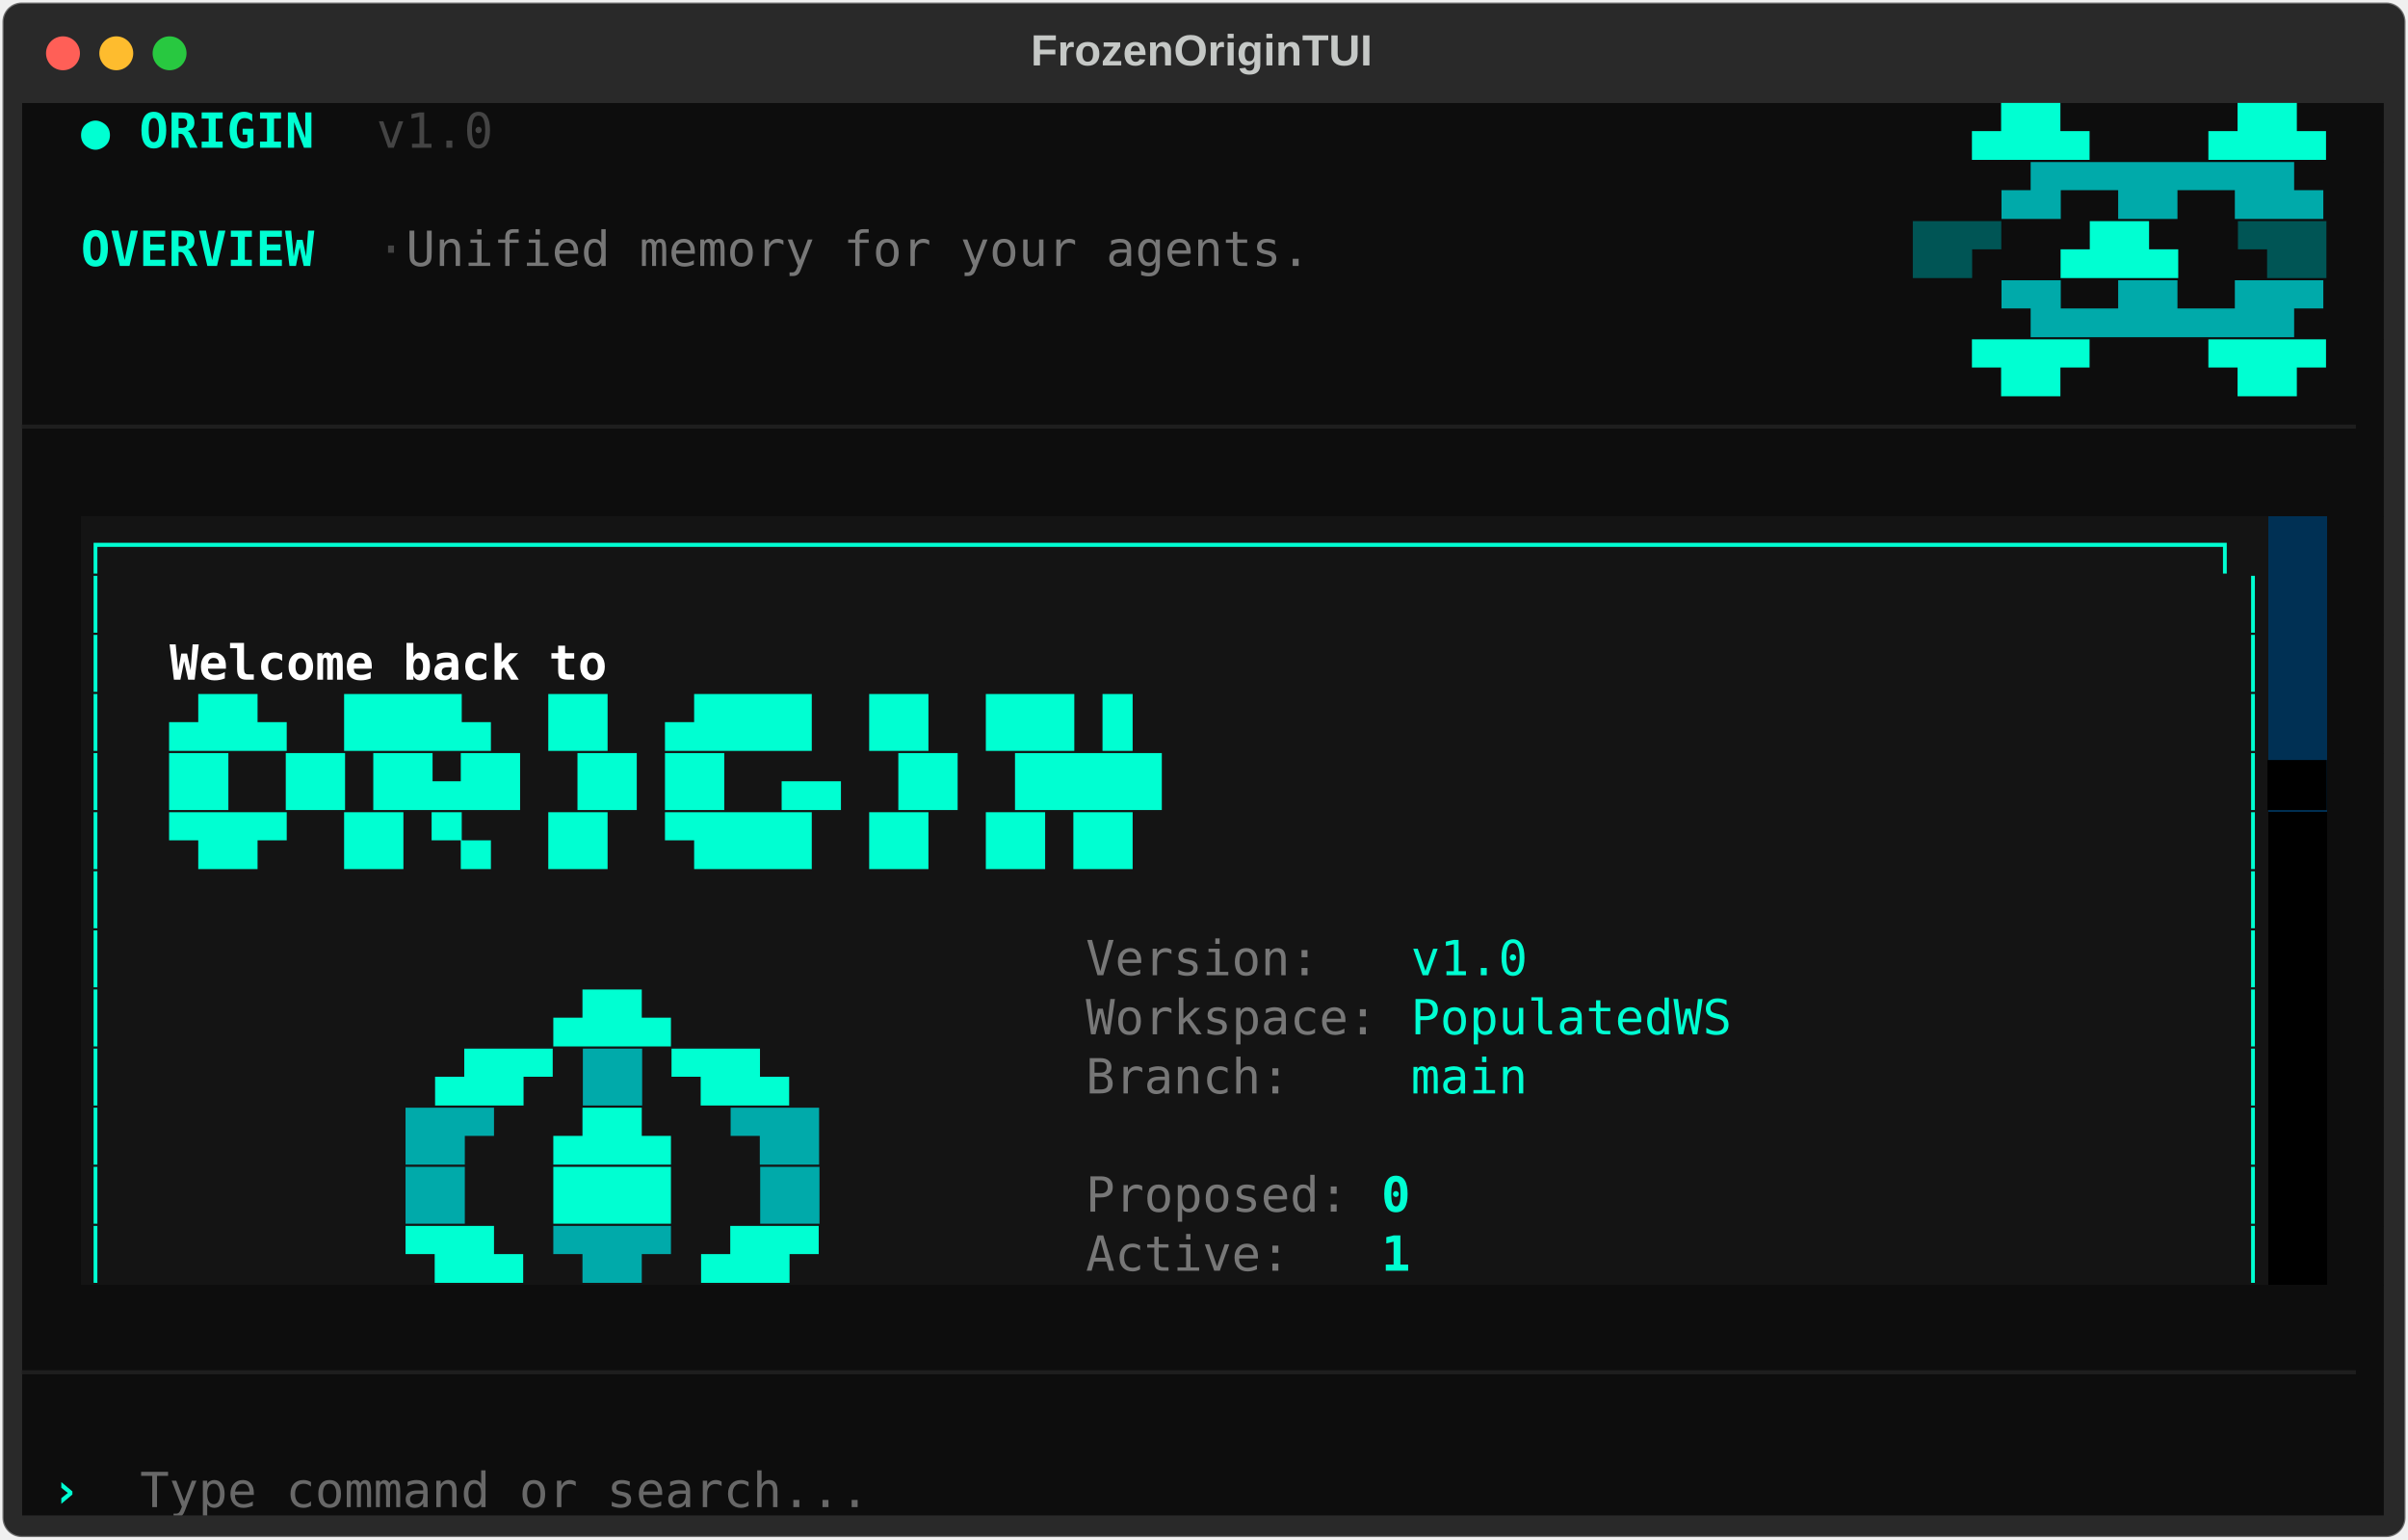
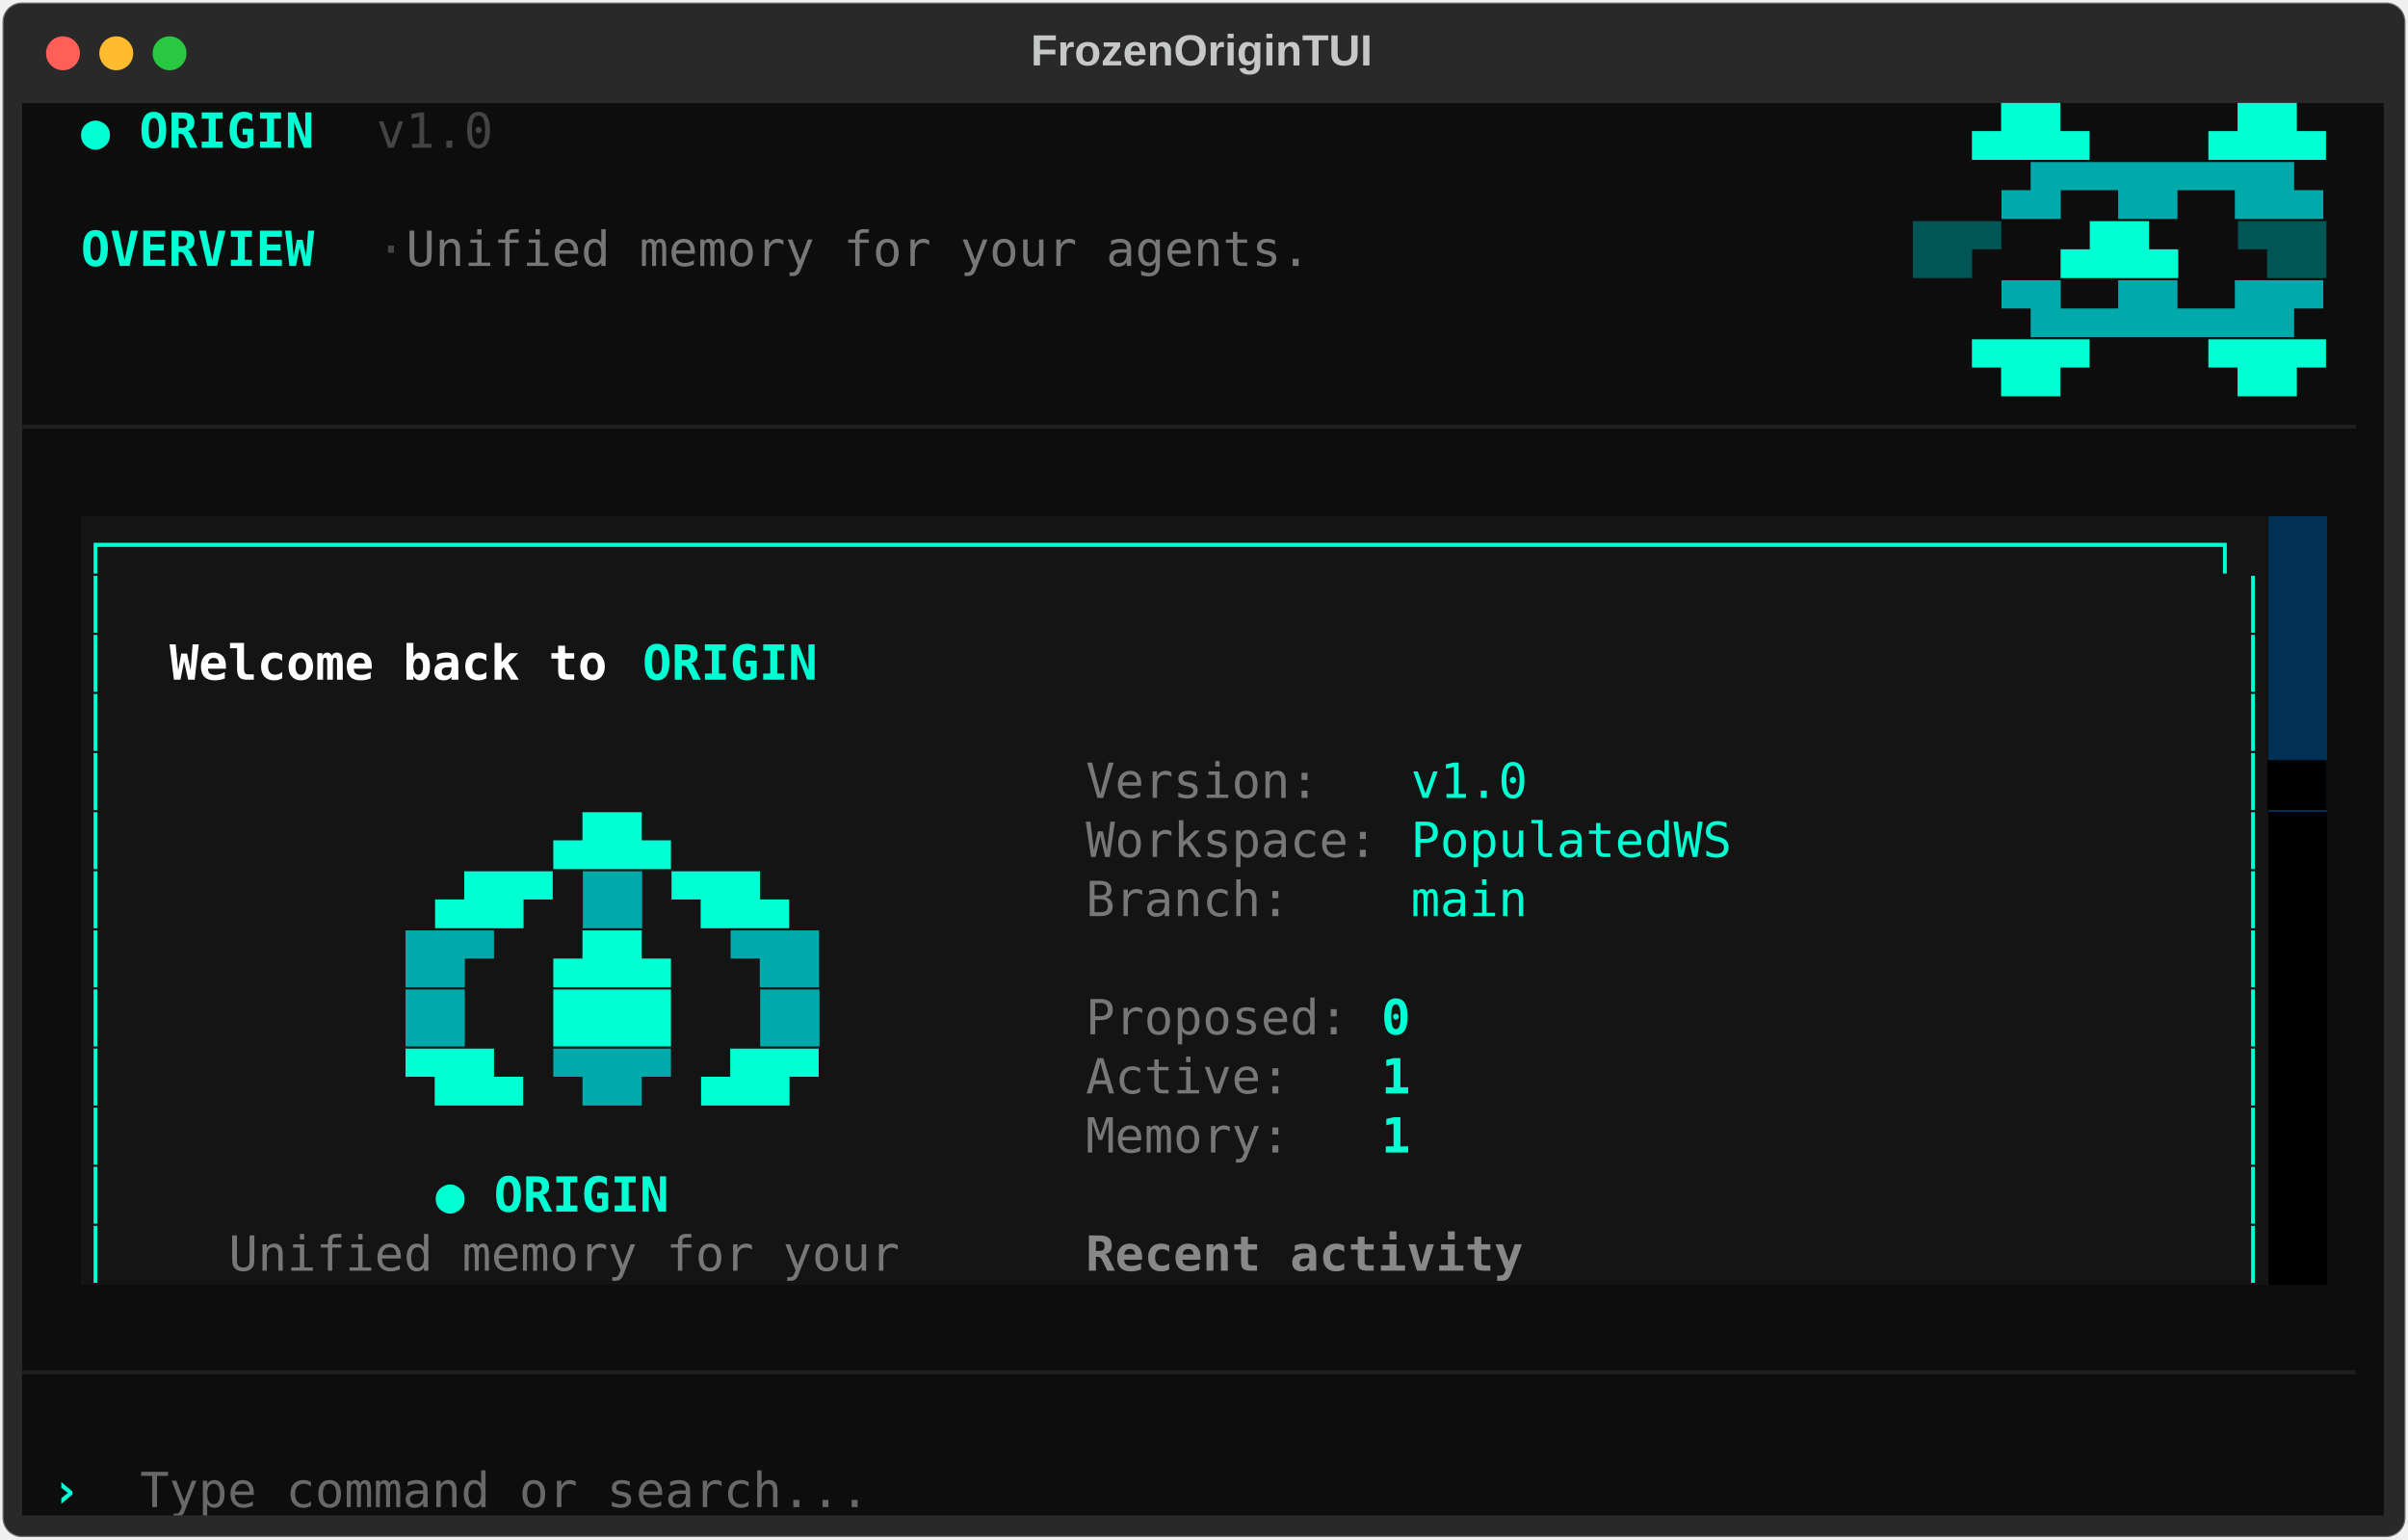
<svg xmlns="http://www.w3.org/2000/svg" class="rich-terminal" viewBox="0 0 994 635.6">
  <style>

    @font-face {
        font-family: "Fira Code";
        src: local("FiraCode-Regular"),
                url("https://cdnjs.cloudflare.com/ajax/libs/firacode/6.2.0/woff2/FiraCode-Regular.woff2") format("woff2"),
                url("https://cdnjs.cloudflare.com/ajax/libs/firacode/6.2.0/woff/FiraCode-Regular.woff") format("woff");
        font-style: normal;
        font-weight: 400;
    }
    @font-face {
        font-family: "Fira Code";
        src: local("FiraCode-Bold"),
                url("https://cdnjs.cloudflare.com/ajax/libs/firacode/6.2.0/woff2/FiraCode-Bold.woff2") format("woff2"),
                url("https://cdnjs.cloudflare.com/ajax/libs/firacode/6.2.0/woff/FiraCode-Bold.woff") format("woff");
        font-style: bold;
        font-weight: 700;
    }

    .terminal-matrix {
        font-family: Fira Code, monospace;
        font-size: 20px;
        line-height: 24.4px;
        font-variant-east-asian: full-width;
    }

    .terminal-title {
        font-size: 18px;
        font-weight: bold;
        font-family: arial;
    }

    .terminal-r1 { fill: #c5c8c6 }
.terminal-r2 { fill: #00ffd2;font-weight: bold }
.terminal-r3 { fill: #777777 }
.terminal-r4 { fill: #444444 }
.terminal-r5 { fill: #00ffd2 }
.terminal-r6 { fill: #00aaaa }
.terminal-r7 { fill: #005555 }
.terminal-r8 { fill: #1e1e1e }
.terminal-r9 { fill: #0d0d0d }
.terminal-r10 { fill: #ffffff;font-weight: bold }
- .terminal-r11 { fill: #000000 }
- .terminal-r12 { fill: #e0e0e0 }
- .terminal-r13 { fill: #686868 }
- .terminal-r14 { fill: #ffffff }
+ .terminal-r11 { fill: #e0e0e0 }
+ .terminal-r12 { fill: #000000 }
+ .terminal-r13 { fill: #888888;font-weight: bold }
+ .terminal-r14 { fill: #686868 }
+ .terminal-r15 { fill: #ffffff }
    </style>
  <defs>
    <clipPath id="terminal-clip-terminal">
      <rect x="0" y="0" width="975.0" height="584.6" />
    </clipPath>
    <clipPath id="terminal-line-0">
      <rect x="0" y="1.5" width="976" height="24.65" />
    </clipPath>
    <clipPath id="terminal-line-1">
      <rect x="0" y="25.9" width="976" height="24.65" />
    </clipPath>
    <clipPath id="terminal-line-2">
      <rect x="0" y="50.3" width="976" height="24.65" />
    </clipPath>
    <clipPath id="terminal-line-3">
      <rect x="0" y="74.7" width="976" height="24.65" />
    </clipPath>
    <clipPath id="terminal-line-4">
      <rect x="0" y="99.1" width="976" height="24.65" />
    </clipPath>
    <clipPath id="terminal-line-5">
      <rect x="0" y="123.5" width="976" height="24.65" />
    </clipPath>
    <clipPath id="terminal-line-6">
      <rect x="0" y="147.9" width="976" height="24.65" />
    </clipPath>
    <clipPath id="terminal-line-7">
      <rect x="0" y="172.3" width="976" height="24.65" />
    </clipPath>
    <clipPath id="terminal-line-8">
      <rect x="0" y="196.7" width="976" height="24.65" />
    </clipPath>
    <clipPath id="terminal-line-9">
      <rect x="0" y="221.1" width="976" height="24.65" />
    </clipPath>
    <clipPath id="terminal-line-10">
      <rect x="0" y="245.5" width="976" height="24.65" />
    </clipPath>
    <clipPath id="terminal-line-11">
      <rect x="0" y="269.9" width="976" height="24.65" />
    </clipPath>
    <clipPath id="terminal-line-12">
      <rect x="0" y="294.3" width="976" height="24.65" />
    </clipPath>
    <clipPath id="terminal-line-13">
      <rect x="0" y="318.7" width="976" height="24.65" />
    </clipPath>
    <clipPath id="terminal-line-14">
      <rect x="0" y="343.1" width="976" height="24.65" />
    </clipPath>
    <clipPath id="terminal-line-15">
      <rect x="0" y="367.5" width="976" height="24.65" />
    </clipPath>
    <clipPath id="terminal-line-16">
      <rect x="0" y="391.9" width="976" height="24.65" />
    </clipPath>
    <clipPath id="terminal-line-17">
      <rect x="0" y="416.3" width="976" height="24.65" />
    </clipPath>
    <clipPath id="terminal-line-18">
      <rect x="0" y="440.7" width="976" height="24.65" />
    </clipPath>
    <clipPath id="terminal-line-19">
      <rect x="0" y="465.1" width="976" height="24.65" />
    </clipPath>
    <clipPath id="terminal-line-20">
      <rect x="0" y="489.5" width="976" height="24.65" />
    </clipPath>
    <clipPath id="terminal-line-21">
      <rect x="0" y="513.9" width="976" height="24.65" />
    </clipPath>
    <clipPath id="terminal-line-22">
      <rect x="0" y="538.3" width="976" height="24.65" />
    </clipPath>
  </defs>
  <rect fill="#292929" stroke="rgba(255,255,255,0.35)" stroke-width="1" x="1" y="1" width="992" height="633.6" rx="8" />
  <text class="terminal-title" fill="#c5c8c6" text-anchor="middle" x="496" y="27">FrozenOriginTUI</text>
  <g transform="translate(26,22)">
    <circle cx="0" cy="0" r="7" fill="#ff5f57" />
    <circle cx="22" cy="0" r="7" fill="#febc2e" />
    <circle cx="44" cy="0" r="7" fill="#28c840" />
  </g>
  <g transform="translate(9, 41)" clip-path="url(#terminal-clip-terminal)">
    <rect fill="#0d0d0d" x="0" y="1.5" width="24.4" height="24.65" shape-rendering="crispEdges" />
    <rect fill="#0d0d0d" x="24.4" y="1.5" width="97.6" height="24.65" shape-rendering="crispEdges" />
    <rect fill="#0d0d0d" x="122" y="1.5" width="24.4" height="24.65" shape-rendering="crispEdges" />
    <rect fill="#0d0d0d" x="146.4" y="1.5" width="48.8" height="24.65" shape-rendering="crispEdges" />
    <rect fill="#0d0d0d" x="195.2" y="1.5" width="610" height="24.65" shape-rendering="crispEdges" />
    <rect fill="#0d0d0d" x="805.2" y="1.5" width="48.8" height="24.65" shape-rendering="crispEdges" />
    <rect fill="#0d0d0d" x="854" y="1.5" width="48.8" height="24.65" shape-rendering="crispEdges" />
    <rect fill="#0d0d0d" x="902.8" y="1.5" width="48.8" height="24.65" shape-rendering="crispEdges" />
    <rect fill="#0d0d0d" x="951.6" y="1.5" width="24.4" height="24.65" shape-rendering="crispEdges" />
    <rect fill="#0d0d0d" x="0" y="25.9" width="24.4" height="24.65" shape-rendering="crispEdges" />
    <rect fill="#0d0d0d" x="24.4" y="25.9" width="793" height="24.65" shape-rendering="crispEdges" />
    <rect fill="#0d0d0d" x="817.4" y="25.9" width="134.2" height="24.65" shape-rendering="crispEdges" />
    <rect fill="#0d0d0d" x="951.6" y="25.9" width="24.4" height="24.65" shape-rendering="crispEdges" />
    <rect fill="#0d0d0d" x="0" y="50.3" width="24.4" height="24.65" shape-rendering="crispEdges" />
    <rect fill="#0d0d0d" x="24.4" y="50.3" width="97.6" height="24.65" shape-rendering="crispEdges" />
    <rect fill="#0d0d0d" x="122" y="50.3" width="24.4" height="24.65" shape-rendering="crispEdges" />
    <rect fill="#0d0d0d" x="146.4" y="50.3" width="12.2" height="24.65" shape-rendering="crispEdges" />
    <rect fill="#0d0d0d" x="158.6" y="50.3" width="622.2" height="24.65" shape-rendering="crispEdges" />
    <rect fill="#0d0d0d" x="780.8" y="50.3" width="36.6" height="24.65" shape-rendering="crispEdges" />
    <rect fill="#0d0d0d" x="817.4" y="50.3" width="24.4" height="24.65" shape-rendering="crispEdges" />
    <rect fill="#0d0d0d" x="841.8" y="50.3" width="48.8" height="24.65" shape-rendering="crispEdges" />
    <rect fill="#0d0d0d" x="890.6" y="50.3" width="24.4" height="24.65" shape-rendering="crispEdges" />
    <rect fill="#0d0d0d" x="915" y="50.3" width="36.6" height="24.65" shape-rendering="crispEdges" />
    <rect fill="#0d0d0d" x="951.6" y="50.3" width="24.4" height="24.65" shape-rendering="crispEdges" />
    <rect fill="#0d0d0d" x="0" y="74.7" width="24.4" height="24.65" shape-rendering="crispEdges" />
    <rect fill="#0d0d0d" x="24.4" y="74.7" width="793" height="24.65" shape-rendering="crispEdges" />
    <rect fill="#0d0d0d" x="817.4" y="74.7" width="134.2" height="24.65" shape-rendering="crispEdges" />
    <rect fill="#0d0d0d" x="951.6" y="74.7" width="24.4" height="24.65" shape-rendering="crispEdges" />
    <rect fill="#0d0d0d" x="0" y="99.1" width="24.4" height="24.65" shape-rendering="crispEdges" />
    <rect fill="#0d0d0d" x="24.4" y="99.1" width="780.8" height="24.65" shape-rendering="crispEdges" />
    <rect fill="#0d0d0d" x="805.2" y="99.1" width="48.8" height="24.65" shape-rendering="crispEdges" />
    <rect fill="#0d0d0d" x="854" y="99.1" width="48.8" height="24.65" shape-rendering="crispEdges" />
    <rect fill="#0d0d0d" x="902.8" y="99.1" width="48.8" height="24.65" shape-rendering="crispEdges" />
    <rect fill="#0d0d0d" x="951.6" y="99.1" width="24.4" height="24.65" shape-rendering="crispEdges" />
    <rect fill="#0d0d0d" x="0" y="123.5" width="976" height="24.65" shape-rendering="crispEdges" />
    <rect fill="#0d0d0d" x="0" y="147.9" width="976" height="24.65" shape-rendering="crispEdges" />
    <rect fill="#0d0d0d" x="0" y="172.3" width="24.4" height="24.65" shape-rendering="crispEdges" />
    <rect fill="#141414" x="24.4" y="172.3" width="902.8" height="24.65" shape-rendering="crispEdges" />
    <rect fill="#003054" x="927.2" y="172.3" width="24.4" height="24.65" shape-rendering="crispEdges" />
    <rect fill="#0d0d0d" x="951.6" y="172.3" width="24.4" height="24.65" shape-rendering="crispEdges" />
    <rect fill="#0d0d0d" x="0" y="196.7" width="24.4" height="24.65" shape-rendering="crispEdges" />
    <rect fill="#141414" x="24.4" y="196.7" width="12.2" height="24.65" shape-rendering="crispEdges" />
    <rect fill="#141414" x="36.6" y="196.7" width="878.4" height="24.65" shape-rendering="crispEdges" />
    <rect fill="#141414" x="915" y="196.7" width="12.2" height="24.65" shape-rendering="crispEdges" />
    <rect fill="#003054" x="927.2" y="196.7" width="24.4" height="24.65" shape-rendering="crispEdges" />
    <rect fill="#0d0d0d" x="951.6" y="196.7" width="24.4" height="24.65" shape-rendering="crispEdges" />
    <rect fill="#0d0d0d" x="0" y="221.1" width="24.4" height="24.65" shape-rendering="crispEdges" />
    <rect fill="#141414" x="24.4" y="221.1" width="12.2" height="24.65" shape-rendering="crispEdges" />
    <rect fill="#141414" x="36.6" y="221.1" width="24.4" height="24.65" shape-rendering="crispEdges" />
    <rect fill="#141414" x="61" y="221.1" width="183" height="24.65" shape-rendering="crispEdges" />
-     <rect fill="#141414" x="244" y="221.1" width="671" height="24.65" shape-rendering="crispEdges" />
+     <rect fill="#141414" x="244" y="221.1" width="12.2" height="24.65" shape-rendering="crispEdges" />
+     <rect fill="#141414" x="256.2" y="221.1" width="73.2" height="24.65" shape-rendering="crispEdges" />
+     <rect fill="#141414" x="329.4" y="221.1" width="585.6" height="24.65" shape-rendering="crispEdges" />
    <rect fill="#141414" x="915" y="221.1" width="12.2" height="24.65" shape-rendering="crispEdges" />
    <rect fill="#003054" x="927.2" y="221.1" width="24.4" height="24.65" shape-rendering="crispEdges" />
    <rect fill="#0d0d0d" x="951.6" y="221.1" width="24.4" height="24.65" shape-rendering="crispEdges" />
    <rect fill="#0d0d0d" x="0" y="245.5" width="24.4" height="24.65" shape-rendering="crispEdges" />
    <rect fill="#141414" x="24.4" y="245.5" width="12.2" height="24.65" shape-rendering="crispEdges" />
-     <rect fill="#141414" x="36.6" y="245.5" width="24.4" height="24.65" shape-rendering="crispEdges" />
-     <rect fill="#141414" x="61" y="245.5" width="414.8" height="24.65" shape-rendering="crispEdges" />
-     <rect fill="#141414" x="475.8" y="245.5" width="439.2" height="24.65" shape-rendering="crispEdges" />
+     <rect fill="#141414" x="36.6" y="245.5" width="878.4" height="24.65" shape-rendering="crispEdges" />
    <rect fill="#141414" x="915" y="245.5" width="12.2" height="24.65" shape-rendering="crispEdges" />
    <rect fill="#003054" x="927.2" y="245.5" width="24.4" height="24.65" shape-rendering="crispEdges" />
    <rect fill="#0d0d0d" x="951.6" y="245.5" width="24.4" height="24.65" shape-rendering="crispEdges" />
    <rect fill="#0d0d0d" x="0" y="269.9" width="24.4" height="24.65" shape-rendering="crispEdges" />
    <rect fill="#141414" x="24.4" y="269.9" width="12.2" height="24.65" shape-rendering="crispEdges" />
    <rect fill="#141414" x="36.6" y="269.9" width="24.4" height="24.65" shape-rendering="crispEdges" />
-     <rect fill="#141414" x="61" y="269.9" width="414.8" height="24.65" shape-rendering="crispEdges" />
-     <rect fill="#141414" x="475.8" y="269.9" width="439.2" height="24.65" shape-rendering="crispEdges" />
+     <rect fill="#141414" x="61" y="269.9" width="48.8" height="24.65" shape-rendering="crispEdges" />
+     <rect fill="#141414" x="109.8" y="269.9" width="0" height="24.65" shape-rendering="crispEdges" />
+     <rect fill="#141414" x="109.8" y="269.9" width="280.6" height="24.65" shape-rendering="crispEdges" />
+     <rect fill="#141414" x="390.4" y="269.9" width="48.8" height="24.65" shape-rendering="crispEdges" />
+     <rect fill="#141414" x="439.2" y="269.9" width="97.6" height="24.65" shape-rendering="crispEdges" />
+     <rect fill="#141414" x="536.8" y="269.9" width="36.6" height="24.65" shape-rendering="crispEdges" />
+     <rect fill="#141414" x="573.4" y="269.9" width="48.8" height="24.65" shape-rendering="crispEdges" />
+     <rect fill="#141414" x="622.2" y="269.9" width="292.8" height="24.65" shape-rendering="crispEdges" />
    <rect fill="#141414" x="915" y="269.9" width="12.2" height="24.65" shape-rendering="crispEdges" />
    <rect fill="#003054" x="927.2" y="269.9" width="24.4" height="24.65" shape-rendering="crispEdges" />
    <rect fill="#0d0d0d" x="951.6" y="269.9" width="24.4" height="24.65" shape-rendering="crispEdges" />
    <rect fill="#0d0d0d" x="0" y="294.3" width="24.4" height="24.65" shape-rendering="crispEdges" />
    <rect fill="#141414" x="24.4" y="294.3" width="12.2" height="24.65" shape-rendering="crispEdges" />
    <rect fill="#141414" x="36.6" y="294.3" width="24.4" height="24.65" shape-rendering="crispEdges" />
-     <rect fill="#141414" x="61" y="294.3" width="414.8" height="24.65" shape-rendering="crispEdges" />
-     <rect fill="#141414" x="475.8" y="294.3" width="439.2" height="24.65" shape-rendering="crispEdges" />
+     <rect fill="#141414" x="61" y="294.3" width="48.8" height="24.65" shape-rendering="crispEdges" />
+     <rect fill="#141414" x="109.8" y="294.3" width="109.8" height="24.65" shape-rendering="crispEdges" />
+     <rect fill="#141414" x="219.6" y="294.3" width="48.8" height="24.65" shape-rendering="crispEdges" />
+     <rect fill="#141414" x="268.4" y="294.3" width="122" height="24.65" shape-rendering="crispEdges" />
+     <rect fill="#141414" x="390.4" y="294.3" width="48.8" height="24.65" shape-rendering="crispEdges" />
+     <rect fill="#141414" x="439.2" y="294.3" width="122" height="24.65" shape-rendering="crispEdges" />
+     <rect fill="#141414" x="561.2" y="294.3" width="12.2" height="24.65" shape-rendering="crispEdges" />
+     <rect fill="#141414" x="573.4" y="294.3" width="134.2" height="24.65" shape-rendering="crispEdges" />
+     <rect fill="#141414" x="707.6" y="294.3" width="207.4" height="24.65" shape-rendering="crispEdges" />
    <rect fill="#141414" x="915" y="294.3" width="12.2" height="24.65" shape-rendering="crispEdges" />
    <rect fill="#000000" x="927.2" y="294.3" width="24.4" height="24.65" shape-rendering="crispEdges" />
    <rect fill="#0d0d0d" x="951.6" y="294.3" width="24.4" height="24.65" shape-rendering="crispEdges" />
    <rect fill="#0d0d0d" x="0" y="318.7" width="24.4" height="24.65" shape-rendering="crispEdges" />
    <rect fill="#141414" x="24.4" y="318.7" width="12.2" height="24.65" shape-rendering="crispEdges" />
-     <rect fill="#141414" x="36.6" y="318.7" width="878.4" height="24.65" shape-rendering="crispEdges" />
+     <rect fill="#141414" x="36.6" y="318.7" width="24.4" height="24.65" shape-rendering="crispEdges" />
+     <rect fill="#141414" x="61" y="318.7" width="48.8" height="24.65" shape-rendering="crispEdges" />
+     <rect fill="#141414" x="109.8" y="318.7" width="61" height="24.65" shape-rendering="crispEdges" />
+     <rect fill="#141414" x="170.8" y="318.7" width="48.8" height="24.65" shape-rendering="crispEdges" />
+     <rect fill="#141414" x="219.6" y="318.7" width="12.2" height="24.65" shape-rendering="crispEdges" />
+     <rect fill="#141414" x="231.8" y="318.7" width="24.4" height="24.65" shape-rendering="crispEdges" />
+     <rect fill="#141414" x="256.2" y="318.7" width="12.2" height="24.65" shape-rendering="crispEdges" />
+     <rect fill="#141414" x="268.4" y="318.7" width="48.8" height="24.65" shape-rendering="crispEdges" />
+     <rect fill="#141414" x="317.2" y="318.7" width="73.2" height="24.65" shape-rendering="crispEdges" />
+     <rect fill="#141414" x="390.4" y="318.7" width="48.8" height="24.65" shape-rendering="crispEdges" />
+     <rect fill="#141414" x="439.2" y="318.7" width="85.4" height="24.65" shape-rendering="crispEdges" />
+     <rect fill="#141414" x="524.6" y="318.7" width="48.8" height="24.65" shape-rendering="crispEdges" />
+     <rect fill="#141414" x="573.4" y="318.7" width="48.8" height="24.65" shape-rendering="crispEdges" />
+     <rect fill="#141414" x="622.2" y="318.7" width="292.8" height="24.65" shape-rendering="crispEdges" />
    <rect fill="#141414" x="915" y="318.7" width="12.2" height="24.65" shape-rendering="crispEdges" />
    <rect fill="#000000" x="927.2" y="318.7" width="24.4" height="24.65" shape-rendering="crispEdges" />
    <rect fill="#0d0d0d" x="951.6" y="318.7" width="24.4" height="24.65" shape-rendering="crispEdges" />
    <rect fill="#0d0d0d" x="0" y="343.1" width="24.4" height="24.65" shape-rendering="crispEdges" />
    <rect fill="#141414" x="24.4" y="343.1" width="12.2" height="24.65" shape-rendering="crispEdges" />
    <rect fill="#141414" x="36.6" y="343.1" width="24.4" height="24.65" shape-rendering="crispEdges" />
    <rect fill="#141414" x="61" y="343.1" width="48.8" height="24.65" shape-rendering="crispEdges" />
-     <rect fill="#141414" x="109.8" y="343.1" width="0" height="24.65" shape-rendering="crispEdges" />
-     <rect fill="#141414" x="109.8" y="343.1" width="280.6" height="24.65" shape-rendering="crispEdges" />
-     <rect fill="#141414" x="390.4" y="343.1" width="48.8" height="24.65" shape-rendering="crispEdges" />
-     <rect fill="#141414" x="439.2" y="343.1" width="97.6" height="24.65" shape-rendering="crispEdges" />
-     <rect fill="#141414" x="536.8" y="343.1" width="36.6" height="24.65" shape-rendering="crispEdges" />
-     <rect fill="#141414" x="573.4" y="343.1" width="48.8" height="24.65" shape-rendering="crispEdges" />
-     <rect fill="#141414" x="622.2" y="343.1" width="292.8" height="24.65" shape-rendering="crispEdges" />
+     <rect fill="#141414" x="109.8" y="343.1" width="48.8" height="24.65" shape-rendering="crispEdges" />
+     <rect fill="#141414" x="158.6" y="343.1" width="36.6" height="24.65" shape-rendering="crispEdges" />
+     <rect fill="#141414" x="195.2" y="343.1" width="24.4" height="24.65" shape-rendering="crispEdges" />
+     <rect fill="#141414" x="219.6" y="343.1" width="48.8" height="24.65" shape-rendering="crispEdges" />
+     <rect fill="#141414" x="268.4" y="343.1" width="24.4" height="24.65" shape-rendering="crispEdges" />
+     <rect fill="#141414" x="292.8" y="343.1" width="36.6" height="24.65" shape-rendering="crispEdges" />
+     <rect fill="#141414" x="329.4" y="343.1" width="61" height="24.65" shape-rendering="crispEdges" />
+     <rect fill="#141414" x="390.4" y="343.1" width="524.6" height="24.65" shape-rendering="crispEdges" />
    <rect fill="#141414" x="915" y="343.1" width="12.2" height="24.65" shape-rendering="crispEdges" />
    <rect fill="#000000" x="927.2" y="343.1" width="24.4" height="24.65" shape-rendering="crispEdges" />
    <rect fill="#0d0d0d" x="951.6" y="343.1" width="24.4" height="24.65" shape-rendering="crispEdges" />
    <rect fill="#0d0d0d" x="0" y="367.5" width="24.4" height="24.65" shape-rendering="crispEdges" />
    <rect fill="#141414" x="24.4" y="367.5" width="12.2" height="24.65" shape-rendering="crispEdges" />
    <rect fill="#141414" x="36.6" y="367.5" width="24.4" height="24.65" shape-rendering="crispEdges" />
    <rect fill="#141414" x="61" y="367.5" width="48.8" height="24.65" shape-rendering="crispEdges" />
-     <rect fill="#141414" x="109.8" y="367.5" width="109.8" height="24.65" shape-rendering="crispEdges" />
+     <rect fill="#141414" x="109.8" y="367.5" width="48.8" height="24.65" shape-rendering="crispEdges" />
+     <rect fill="#141414" x="158.6" y="367.5" width="24.4" height="24.65" shape-rendering="crispEdges" />
+     <rect fill="#141414" x="183" y="367.5" width="36.6" height="24.65" shape-rendering="crispEdges" />
    <rect fill="#141414" x="219.6" y="367.5" width="48.8" height="24.65" shape-rendering="crispEdges" />
-     <rect fill="#141414" x="268.4" y="367.5" width="122" height="24.65" shape-rendering="crispEdges" />
+     <rect fill="#141414" x="268.4" y="367.5" width="36.6" height="24.65" shape-rendering="crispEdges" />
+     <rect fill="#141414" x="305" y="367.5" width="24.4" height="24.65" shape-rendering="crispEdges" />
+     <rect fill="#141414" x="329.4" y="367.5" width="61" height="24.65" shape-rendering="crispEdges" />
    <rect fill="#141414" x="390.4" y="367.5" width="48.8" height="24.65" shape-rendering="crispEdges" />
-     <rect fill="#141414" x="439.2" y="367.5" width="122" height="24.65" shape-rendering="crispEdges" />
+     <rect fill="#141414" x="439.2" y="367.5" width="109.8" height="24.65" shape-rendering="crispEdges" />
+     <rect fill="#141414" x="549" y="367.5" width="12.2" height="24.65" shape-rendering="crispEdges" />
    <rect fill="#141414" x="561.2" y="367.5" width="12.2" height="24.65" shape-rendering="crispEdges" />
-     <rect fill="#141414" x="573.4" y="367.5" width="134.2" height="24.65" shape-rendering="crispEdges" />
-     <rect fill="#141414" x="707.6" y="367.5" width="207.4" height="24.65" shape-rendering="crispEdges" />
+     <rect fill="#141414" x="573.4" y="367.5" width="341.6" height="24.65" shape-rendering="crispEdges" />
    <rect fill="#141414" x="915" y="367.5" width="12.2" height="24.65" shape-rendering="crispEdges" />
    <rect fill="#000000" x="927.2" y="367.5" width="24.4" height="24.65" shape-rendering="crispEdges" />
    <rect fill="#0d0d0d" x="951.6" y="367.5" width="24.4" height="24.65" shape-rendering="crispEdges" />
    <rect fill="#0d0d0d" x="0" y="391.9" width="24.4" height="24.65" shape-rendering="crispEdges" />
    <rect fill="#141414" x="24.4" y="391.9" width="12.2" height="24.65" shape-rendering="crispEdges" />
    <rect fill="#141414" x="36.6" y="391.9" width="24.4" height="24.65" shape-rendering="crispEdges" />
    <rect fill="#141414" x="61" y="391.9" width="48.8" height="24.65" shape-rendering="crispEdges" />
-     <rect fill="#141414" x="109.8" y="391.9" width="61" height="24.65" shape-rendering="crispEdges" />
-     <rect fill="#141414" x="170.8" y="391.9" width="48.8" height="24.65" shape-rendering="crispEdges" />
-     <rect fill="#141414" x="219.6" y="391.9" width="12.2" height="24.65" shape-rendering="crispEdges" />
-     <rect fill="#141414" x="231.8" y="391.9" width="24.4" height="24.65" shape-rendering="crispEdges" />
-     <rect fill="#141414" x="256.2" y="391.9" width="12.2" height="24.65" shape-rendering="crispEdges" />
-     <rect fill="#141414" x="268.4" y="391.9" width="48.8" height="24.65" shape-rendering="crispEdges" />
-     <rect fill="#141414" x="317.2" y="391.9" width="73.2" height="24.65" shape-rendering="crispEdges" />
+     <rect fill="#141414" x="109.8" y="391.9" width="48.8" height="24.65" shape-rendering="crispEdges" />
+     <rect fill="#141414" x="158.6" y="391.9" width="48.8" height="24.65" shape-rendering="crispEdges" />
+     <rect fill="#141414" x="207.4" y="391.9" width="12.2" height="24.65" shape-rendering="crispEdges" />
+     <rect fill="#141414" x="219.6" y="391.9" width="48.8" height="24.65" shape-rendering="crispEdges" />
+     <rect fill="#141414" x="268.4" y="391.9" width="12.2" height="24.65" shape-rendering="crispEdges" />
+     <rect fill="#141414" x="280.6" y="391.9" width="48.8" height="24.65" shape-rendering="crispEdges" />
+     <rect fill="#141414" x="329.4" y="391.9" width="61" height="24.65" shape-rendering="crispEdges" />
    <rect fill="#141414" x="390.4" y="391.9" width="48.8" height="24.65" shape-rendering="crispEdges" />
    <rect fill="#141414" x="439.2" y="391.9" width="85.4" height="24.65" shape-rendering="crispEdges" />
-     <rect fill="#141414" x="524.6" y="391.9" width="48.8" height="24.65" shape-rendering="crispEdges" />
-     <rect fill="#141414" x="573.4" y="391.9" width="48.8" height="24.65" shape-rendering="crispEdges" />
-     <rect fill="#141414" x="622.2" y="391.9" width="292.8" height="24.65" shape-rendering="crispEdges" />
+     <rect fill="#141414" x="524.6" y="391.9" width="36.6" height="24.65" shape-rendering="crispEdges" />
+     <rect fill="#141414" x="561.2" y="391.9" width="12.2" height="24.65" shape-rendering="crispEdges" />
+     <rect fill="#141414" x="573.4" y="391.9" width="341.6" height="24.65" shape-rendering="crispEdges" />
    <rect fill="#141414" x="915" y="391.9" width="12.2" height="24.65" shape-rendering="crispEdges" />
    <rect fill="#000000" x="927.2" y="391.9" width="24.4" height="24.65" shape-rendering="crispEdges" />
    <rect fill="#0d0d0d" x="951.6" y="391.9" width="24.4" height="24.65" shape-rendering="crispEdges" />
    <rect fill="#0d0d0d" x="0" y="416.3" width="24.4" height="24.65" shape-rendering="crispEdges" />
    <rect fill="#141414" x="24.4" y="416.3" width="12.2" height="24.65" shape-rendering="crispEdges" />
-     <rect fill="#141414" x="36.6" y="416.3" width="24.4" height="24.65" shape-rendering="crispEdges" />
-     <rect fill="#141414" x="61" y="416.3" width="48.8" height="24.65" shape-rendering="crispEdges" />
-     <rect fill="#141414" x="109.8" y="416.3" width="48.8" height="24.65" shape-rendering="crispEdges" />
-     <rect fill="#141414" x="158.6" y="416.3" width="36.6" height="24.65" shape-rendering="crispEdges" />
-     <rect fill="#141414" x="195.2" y="416.3" width="24.4" height="24.65" shape-rendering="crispEdges" />
-     <rect fill="#141414" x="219.6" y="416.3" width="48.8" height="24.65" shape-rendering="crispEdges" />
-     <rect fill="#141414" x="268.4" y="416.3" width="24.4" height="24.65" shape-rendering="crispEdges" />
-     <rect fill="#141414" x="292.8" y="416.3" width="36.6" height="24.65" shape-rendering="crispEdges" />
-     <rect fill="#141414" x="329.4" y="416.3" width="61" height="24.65" shape-rendering="crispEdges" />
-     <rect fill="#141414" x="390.4" y="416.3" width="524.6" height="24.65" shape-rendering="crispEdges" />
+     <rect fill="#141414" x="36.6" y="416.3" width="402.6" height="24.65" shape-rendering="crispEdges" />
+     <rect fill="#141414" x="439.2" y="416.3" width="85.4" height="24.65" shape-rendering="crispEdges" />
+     <rect fill="#141414" x="524.6" y="416.3" width="36.6" height="24.65" shape-rendering="crispEdges" />
+     <rect fill="#141414" x="561.2" y="416.3" width="12.2" height="24.65" shape-rendering="crispEdges" />
+     <rect fill="#141414" x="573.4" y="416.3" width="341.6" height="24.65" shape-rendering="crispEdges" />
    <rect fill="#141414" x="915" y="416.3" width="12.2" height="24.65" shape-rendering="crispEdges" />
    <rect fill="#000000" x="927.2" y="416.3" width="24.4" height="24.65" shape-rendering="crispEdges" />
    <rect fill="#0d0d0d" x="951.6" y="416.3" width="24.4" height="24.65" shape-rendering="crispEdges" />
    <rect fill="#0d0d0d" x="0" y="440.7" width="24.4" height="24.65" shape-rendering="crispEdges" />
    <rect fill="#141414" x="24.4" y="440.7" width="12.2" height="24.65" shape-rendering="crispEdges" />
    <rect fill="#141414" x="36.6" y="440.7" width="24.4" height="24.65" shape-rendering="crispEdges" />
-     <rect fill="#141414" x="61" y="440.7" width="48.8" height="24.65" shape-rendering="crispEdges" />
-     <rect fill="#141414" x="109.8" y="440.7" width="48.8" height="24.65" shape-rendering="crispEdges" />
-     <rect fill="#141414" x="158.6" y="440.7" width="24.4" height="24.65" shape-rendering="crispEdges" />
-     <rect fill="#141414" x="183" y="440.7" width="36.6" height="24.65" shape-rendering="crispEdges" />
-     <rect fill="#141414" x="219.6" y="440.7" width="48.8" height="24.65" shape-rendering="crispEdges" />
-     <rect fill="#141414" x="268.4" y="440.7" width="36.6" height="24.65" shape-rendering="crispEdges" />
-     <rect fill="#141414" x="305" y="440.7" width="24.4" height="24.65" shape-rendering="crispEdges" />
-     <rect fill="#141414" x="329.4" y="440.7" width="61" height="24.65" shape-rendering="crispEdges" />
-     <rect fill="#141414" x="390.4" y="440.7" width="48.8" height="24.65" shape-rendering="crispEdges" />
-     <rect fill="#141414" x="439.2" y="440.7" width="109.8" height="24.65" shape-rendering="crispEdges" />
-     <rect fill="#141414" x="549" y="440.7" width="12.2" height="24.65" shape-rendering="crispEdges" />
-     <rect fill="#141414" x="561.2" y="440.7" width="12.2" height="24.65" shape-rendering="crispEdges" />
-     <rect fill="#141414" x="573.4" y="440.7" width="341.6" height="24.65" shape-rendering="crispEdges" />
+     <rect fill="#141414" x="61" y="440.7" width="109.8" height="24.65" shape-rendering="crispEdges" />
+     <rect fill="#141414" x="170.8" y="440.7" width="97.6" height="24.65" shape-rendering="crispEdges" />
+     <rect fill="#141414" x="268.4" y="440.7" width="122" height="24.65" shape-rendering="crispEdges" />
+     <rect fill="#141414" x="390.4" y="440.7" width="524.6" height="24.65" shape-rendering="crispEdges" />
    <rect fill="#141414" x="915" y="440.7" width="12.2" height="24.65" shape-rendering="crispEdges" />
    <rect fill="#000000" x="927.2" y="440.7" width="24.4" height="24.65" shape-rendering="crispEdges" />
    <rect fill="#0d0d0d" x="951.6" y="440.7" width="24.4" height="24.65" shape-rendering="crispEdges" />
    <rect fill="#0d0d0d" x="0" y="465.1" width="24.4" height="24.65" shape-rendering="crispEdges" />
    <rect fill="#141414" x="24.4" y="465.1" width="12.2" height="24.65" shape-rendering="crispEdges" />
    <rect fill="#141414" x="36.6" y="465.1" width="24.4" height="24.65" shape-rendering="crispEdges" />
-     <rect fill="#141414" x="61" y="465.1" width="48.8" height="24.65" shape-rendering="crispEdges" />
-     <rect fill="#141414" x="109.8" y="465.1" width="48.8" height="24.65" shape-rendering="crispEdges" />
-     <rect fill="#141414" x="158.6" y="465.1" width="48.8" height="24.65" shape-rendering="crispEdges" />
-     <rect fill="#141414" x="207.4" y="465.1" width="12.2" height="24.65" shape-rendering="crispEdges" />
-     <rect fill="#141414" x="219.6" y="465.1" width="48.8" height="24.65" shape-rendering="crispEdges" />
-     <rect fill="#141414" x="268.4" y="465.1" width="12.2" height="24.65" shape-rendering="crispEdges" />
-     <rect fill="#141414" x="280.6" y="465.1" width="48.8" height="24.65" shape-rendering="crispEdges" />
-     <rect fill="#141414" x="329.4" y="465.1" width="61" height="24.65" shape-rendering="crispEdges" />
+     <rect fill="#141414" x="61" y="465.1" width="24.4" height="24.65" shape-rendering="crispEdges" />
+     <rect fill="#141414" x="85.4" y="465.1" width="280.6" height="24.65" shape-rendering="crispEdges" />
+     <rect fill="#141414" x="366" y="465.1" width="24.4" height="24.65" shape-rendering="crispEdges" />
    <rect fill="#141414" x="390.4" y="465.1" width="48.8" height="24.65" shape-rendering="crispEdges" />
-     <rect fill="#141414" x="439.2" y="465.1" width="85.4" height="24.65" shape-rendering="crispEdges" />
-     <rect fill="#141414" x="524.6" y="465.1" width="36.6" height="24.65" shape-rendering="crispEdges" />
-     <rect fill="#141414" x="561.2" y="465.1" width="12.2" height="24.65" shape-rendering="crispEdges" />
-     <rect fill="#141414" x="573.4" y="465.1" width="341.6" height="24.65" shape-rendering="crispEdges" />
+     <rect fill="#141414" x="439.2" y="465.1" width="183" height="24.65" shape-rendering="crispEdges" />
+     <rect fill="#141414" x="622.2" y="465.1" width="292.8" height="24.65" shape-rendering="crispEdges" />
    <rect fill="#141414" x="915" y="465.1" width="12.2" height="24.65" shape-rendering="crispEdges" />
    <rect fill="#000000" x="927.2" y="465.1" width="24.4" height="24.65" shape-rendering="crispEdges" />
    <rect fill="#0d0d0d" x="951.6" y="465.1" width="24.4" height="24.65" shape-rendering="crispEdges" />
    <rect fill="#0d0d0d" x="0" y="489.5" width="976" height="24.65" shape-rendering="crispEdges" />
    <rect fill="#0d0d0d" x="0" y="513.9" width="976" height="24.65" shape-rendering="crispEdges" />
    <rect fill="#0d0d0d" x="0" y="538.3" width="976" height="24.65" shape-rendering="crispEdges" />
    <rect fill="#0d0d0d" x="0" y="562.7" width="12.2" height="24.65" shape-rendering="crispEdges" />
    <rect fill="#0d0d0d" x="12.2" y="562.7" width="36.6" height="24.65" shape-rendering="crispEdges" />
    <rect fill="#0d0d0d" x="48.8" y="562.7" width="305" height="24.65" shape-rendering="crispEdges" />
    <rect fill="#0d0d0d" x="353.8" y="562.7" width="610" height="24.65" shape-rendering="crispEdges" />
    <rect fill="#0d0d0d" x="963.8" y="562.7" width="12.2" height="24.65" shape-rendering="crispEdges" />
    <g class="terminal-matrix">
      <text class="terminal-r2" x="24.4" y="20" textLength="97.6" clip-path="url(#terminal-line-0)">● ORIGIN</text>
      <text class="terminal-r4" x="146.4" y="20" textLength="48.8" clip-path="url(#terminal-line-0)">v1.0</text>
      <text class="terminal-r5" x="805.2" y="20" textLength="48.8" clip-path="url(#terminal-line-0)">▄██▄</text>
      <text class="terminal-r5" x="902.8" y="20" textLength="48.8" clip-path="url(#terminal-line-0)">▄██▄</text>
      <text class="terminal-r1" x="976" y="20" textLength="12.2" clip-path="url(#terminal-line-0)">
</text>
      <text class="terminal-r6" x="817.4" y="44.4" textLength="134.2" clip-path="url(#terminal-line-1)">▄█▀▀██▀▀██▄</text>
      <text class="terminal-r1" x="976" y="44.4" textLength="12.2" clip-path="url(#terminal-line-1)">
</text>
      <text class="terminal-r2" x="24.4" y="68.8" textLength="97.6" clip-path="url(#terminal-line-2)">OVERVIEW</text>
      <text class="terminal-r4" x="146.4" y="68.8" textLength="12.2" clip-path="url(#terminal-line-2)">·</text>
      <text class="terminal-r3" x="158.6" y="68.8" textLength="622.2" clip-path="url(#terminal-line-2)">  Unified memory for your agents.                  </text>
      <text class="terminal-r7" x="780.8" y="68.8" textLength="36.6" clip-path="url(#terminal-line-2)">██▀</text>
      <text class="terminal-r5" x="841.8" y="68.8" textLength="48.8" clip-path="url(#terminal-line-2)">▄██▄</text>
      <text class="terminal-r7" x="915" y="68.8" textLength="36.6" clip-path="url(#terminal-line-2)">▀██</text>
      <text class="terminal-r1" x="976" y="68.8" textLength="12.2" clip-path="url(#terminal-line-2)">
</text>
      <text class="terminal-r6" x="817.4" y="93.2" textLength="134.2" clip-path="url(#terminal-line-3)">▀█▄▄██▄▄██▀</text>
      <text class="terminal-r1" x="976" y="93.2" textLength="12.2" clip-path="url(#terminal-line-3)">
</text>
      <text class="terminal-r5" x="805.2" y="117.6" textLength="48.8" clip-path="url(#terminal-line-4)">▀██▀</text>
      <text class="terminal-r5" x="902.8" y="117.6" textLength="48.8" clip-path="url(#terminal-line-4)">▀██▀</text>
      <text class="terminal-r1" x="976" y="117.6" textLength="12.2" clip-path="url(#terminal-line-4)">
</text>
      <text class="terminal-r8" x="0" y="142" textLength="976" clip-path="url(#terminal-line-5)">────────────────────────────────────────────────────────────────────────────────</text>
      <text class="terminal-r1" x="976" y="142" textLength="12.2" clip-path="url(#terminal-line-5)">
</text>
      <text class="terminal-r1" x="976" y="166.4" textLength="12.2" clip-path="url(#terminal-line-6)">
</text>
      <text class="terminal-r5" x="24.4" y="190.8" textLength="902.8" clip-path="url(#terminal-line-7)">┌────────────────────────────────────────────────────────────────────────┐</text>
      <text class="terminal-r1" x="976" y="190.8" textLength="12.2" clip-path="url(#terminal-line-7)">
</text>
      <text class="terminal-r5" x="24.4" y="215.2" textLength="12.2" clip-path="url(#terminal-line-8)">│</text>
      <text class="terminal-r5" x="915" y="215.2" textLength="12.2" clip-path="url(#terminal-line-8)">│</text>
      <text class="terminal-r1" x="976" y="215.2" textLength="12.2" clip-path="url(#terminal-line-8)">
</text>
      <text class="terminal-r5" x="24.4" y="239.6" textLength="12.2" clip-path="url(#terminal-line-9)">│</text>
      <text class="terminal-r10" x="61" y="239.6" textLength="183" clip-path="url(#terminal-line-9)">Welcome back to</text>
+       <text class="terminal-r2" x="256.2" y="239.6" textLength="73.2" clip-path="url(#terminal-line-9)">ORIGIN</text>
      <text class="terminal-r5" x="915" y="239.6" textLength="12.2" clip-path="url(#terminal-line-9)">│</text>
      <text class="terminal-r1" x="976" y="239.6" textLength="12.2" clip-path="url(#terminal-line-9)">
</text>
      <text class="terminal-r5" x="24.4" y="264" textLength="12.2" clip-path="url(#terminal-line-10)">│</text>
-       <text class="terminal-r2" x="61" y="264" textLength="414.8" clip-path="url(#terminal-line-10)"> ▄██▄  ████▄  ██  ▄████  ██  ███ █</text>
      <text class="terminal-r5" x="915" y="264" textLength="12.2" clip-path="url(#terminal-line-10)">│</text>
      <text class="terminal-r1" x="976" y="264" textLength="12.2" clip-path="url(#terminal-line-10)">
</text>
      <text class="terminal-r5" x="24.4" y="288.4" textLength="12.2" clip-path="url(#terminal-line-11)">│</text>
-       <text class="terminal-r2" x="61" y="288.4" textLength="414.8" clip-path="url(#terminal-line-11)">██  ██ ██▄██  ██ ██  ▄▄  ██  █████</text>
+       <text class="terminal-r3" x="439.2" y="288.4" textLength="97.6" clip-path="url(#terminal-line-11)">Version:</text>
+       <text class="terminal-r5" x="573.4" y="288.4" textLength="48.8" clip-path="url(#terminal-line-11)">v1.0</text>
      <text class="terminal-r5" x="915" y="288.4" textLength="12.2" clip-path="url(#terminal-line-11)">│</text>
-       <text class="terminal-r11" x="927.2" y="288.4" textLength="24.4" clip-path="url(#terminal-line-11)">▇▇</text>
+       <text class="terminal-r12" x="927.2" y="288.4" textLength="24.4" clip-path="url(#terminal-line-11)">▇▇</text>
      <text class="terminal-r1" x="976" y="288.4" textLength="12.2" clip-path="url(#terminal-line-11)">
</text>
      <text class="terminal-r5" x="24.4" y="312.8" textLength="12.2" clip-path="url(#terminal-line-12)">│</text>
-       <text class="terminal-r2" x="61" y="312.8" textLength="414.8" clip-path="url(#terminal-line-12)"> ▀██▀  ██ ▀▄  ██  ▀████  ██  ██ ██</text>
+       <text class="terminal-r5" x="219.6" y="312.8" textLength="48.8" clip-path="url(#terminal-line-12)">▄██▄</text>
+       <text class="terminal-r3" x="439.2" y="312.8" textLength="122" clip-path="url(#terminal-line-12)">Workspace:</text>
+       <text class="terminal-r5" x="573.4" y="312.8" textLength="134.2" clip-path="url(#terminal-line-12)">PopulatedWS</text>
      <text class="terminal-r5" x="915" y="312.8" textLength="12.2" clip-path="url(#terminal-line-12)">│</text>
      <text class="terminal-r1" x="976" y="312.8" textLength="12.2" clip-path="url(#terminal-line-12)">
</text>
      <text class="terminal-r5" x="24.4" y="337.2" textLength="12.2" clip-path="url(#terminal-line-13)">│</text>
+       <text class="terminal-r5" x="170.8" y="337.2" textLength="48.8" clip-path="url(#terminal-line-13)">▄██▀</text>
+       <text class="terminal-r6" x="231.8" y="337.2" textLength="24.4" clip-path="url(#terminal-line-13)">██</text>
+       <text class="terminal-r5" x="268.4" y="337.2" textLength="48.8" clip-path="url(#terminal-line-13)">▀██▄</text>
+       <text class="terminal-r3" x="439.2" y="337.2" textLength="85.4" clip-path="url(#terminal-line-13)">Branch:</text>
+       <text class="terminal-r5" x="573.4" y="337.2" textLength="48.8" clip-path="url(#terminal-line-13)">main</text>
      <text class="terminal-r5" x="915" y="337.2" textLength="12.2" clip-path="url(#terminal-line-13)">│</text>
      <text class="terminal-r1" x="976" y="337.2" textLength="12.2" clip-path="url(#terminal-line-13)">
</text>
      <text class="terminal-r5" x="24.4" y="361.6" textLength="12.2" clip-path="url(#terminal-line-14)">│</text>
-       <text class="terminal-r3" x="439.2" y="361.6" textLength="97.6" clip-path="url(#terminal-line-14)">Version:</text>
-       <text class="terminal-r5" x="573.4" y="361.6" textLength="48.8" clip-path="url(#terminal-line-14)">v1.0</text>
+       <text class="terminal-r6" x="158.6" y="361.6" textLength="36.6" clip-path="url(#terminal-line-14)">██▀</text>
+       <text class="terminal-r5" x="219.6" y="361.6" textLength="48.8" clip-path="url(#terminal-line-14)">▄██▄</text>
+       <text class="terminal-r6" x="292.8" y="361.6" textLength="36.6" clip-path="url(#terminal-line-14)">▀██</text>
      <text class="terminal-r5" x="915" y="361.6" textLength="12.2" clip-path="url(#terminal-line-14)">│</text>
      <text class="terminal-r1" x="976" y="361.6" textLength="12.2" clip-path="url(#terminal-line-14)">
</text>
      <text class="terminal-r5" x="24.4" y="386" textLength="12.2" clip-path="url(#terminal-line-15)">│</text>
-       <text class="terminal-r5" x="219.6" y="386" textLength="48.8" clip-path="url(#terminal-line-15)">▄██▄</text>
-       <text class="terminal-r3" x="439.2" y="386" textLength="122" clip-path="url(#terminal-line-15)">Workspace:</text>
-       <text class="terminal-r5" x="573.4" y="386" textLength="134.2" clip-path="url(#terminal-line-15)">PopulatedWS</text>
+       <text class="terminal-r6" x="158.6" y="386" textLength="24.4" clip-path="url(#terminal-line-15)">██</text>
+       <text class="terminal-r5" x="219.6" y="386" textLength="48.8" clip-path="url(#terminal-line-15)">████</text>
+       <text class="terminal-r6" x="305" y="386" textLength="24.4" clip-path="url(#terminal-line-15)">██</text>
+       <text class="terminal-r3" x="439.2" y="386" textLength="109.8" clip-path="url(#terminal-line-15)">Proposed:</text>
+       <text class="terminal-r2" x="561.2" y="386" textLength="12.2" clip-path="url(#terminal-line-15)">0</text>
      <text class="terminal-r5" x="915" y="386" textLength="12.2" clip-path="url(#terminal-line-15)">│</text>
      <text class="terminal-r1" x="976" y="386" textLength="12.2" clip-path="url(#terminal-line-15)">
</text>
      <text class="terminal-r5" x="24.4" y="410.4" textLength="12.2" clip-path="url(#terminal-line-16)">│</text>
-       <text class="terminal-r5" x="170.8" y="410.4" textLength="48.8" clip-path="url(#terminal-line-16)">▄██▀</text>
-       <text class="terminal-r6" x="231.8" y="410.4" textLength="24.4" clip-path="url(#terminal-line-16)">██</text>
-       <text class="terminal-r5" x="268.4" y="410.4" textLength="48.8" clip-path="url(#terminal-line-16)">▀██▄</text>
-       <text class="terminal-r3" x="439.2" y="410.4" textLength="85.4" clip-path="url(#terminal-line-16)">Branch:</text>
-       <text class="terminal-r5" x="573.4" y="410.4" textLength="48.8" clip-path="url(#terminal-line-16)">main</text>
+       <text class="terminal-r5" x="158.6" y="410.4" textLength="48.8" clip-path="url(#terminal-line-16)">▀██▄</text>
+       <text class="terminal-r6" x="219.6" y="410.4" textLength="48.8" clip-path="url(#terminal-line-16)">▀██▀</text>
+       <text class="terminal-r5" x="280.6" y="410.4" textLength="48.8" clip-path="url(#terminal-line-16)">▄██▀</text>
+       <text class="terminal-r3" x="439.2" y="410.4" textLength="85.4" clip-path="url(#terminal-line-16)">Active:</text>
+       <text class="terminal-r2" x="561.2" y="410.4" textLength="12.2" clip-path="url(#terminal-line-16)">1</text>
      <text class="terminal-r5" x="915" y="410.4" textLength="12.2" clip-path="url(#terminal-line-16)">│</text>
      <text class="terminal-r1" x="976" y="410.4" textLength="12.2" clip-path="url(#terminal-line-16)">
</text>
      <text class="terminal-r5" x="24.4" y="434.8" textLength="12.2" clip-path="url(#terminal-line-17)">│</text>
-       <text class="terminal-r6" x="158.6" y="434.8" textLength="36.6" clip-path="url(#terminal-line-17)">██▀</text>
-       <text class="terminal-r5" x="219.6" y="434.8" textLength="48.8" clip-path="url(#terminal-line-17)">▄██▄</text>
-       <text class="terminal-r6" x="292.8" y="434.8" textLength="36.6" clip-path="url(#terminal-line-17)">▀██</text>
+       <text class="terminal-r3" x="439.2" y="434.8" textLength="85.4" clip-path="url(#terminal-line-17)">Memory:</text>
+       <text class="terminal-r2" x="561.2" y="434.8" textLength="12.2" clip-path="url(#terminal-line-17)">1</text>
      <text class="terminal-r5" x="915" y="434.8" textLength="12.2" clip-path="url(#terminal-line-17)">│</text>
      <text class="terminal-r1" x="976" y="434.8" textLength="12.2" clip-path="url(#terminal-line-17)">
</text>
      <text class="terminal-r5" x="24.4" y="459.2" textLength="12.2" clip-path="url(#terminal-line-18)">│</text>
-       <text class="terminal-r6" x="158.6" y="459.2" textLength="24.4" clip-path="url(#terminal-line-18)">██</text>
-       <text class="terminal-r5" x="219.6" y="459.2" textLength="48.8" clip-path="url(#terminal-line-18)">████</text>
-       <text class="terminal-r6" x="305" y="459.2" textLength="24.4" clip-path="url(#terminal-line-18)">██</text>
-       <text class="terminal-r3" x="439.2" y="459.2" textLength="109.8" clip-path="url(#terminal-line-18)">Proposed:</text>
-       <text class="terminal-r2" x="561.2" y="459.2" textLength="12.2" clip-path="url(#terminal-line-18)">0</text>
+       <text class="terminal-r2" x="170.8" y="459.2" textLength="97.6" clip-path="url(#terminal-line-18)">● ORIGIN</text>
      <text class="terminal-r5" x="915" y="459.2" textLength="12.2" clip-path="url(#terminal-line-18)">│</text>
      <text class="terminal-r1" x="976" y="459.2" textLength="12.2" clip-path="url(#terminal-line-18)">
</text>
      <text class="terminal-r5" x="24.4" y="483.6" textLength="12.2" clip-path="url(#terminal-line-19)">│</text>
-       <text class="terminal-r5" x="158.6" y="483.6" textLength="48.8" clip-path="url(#terminal-line-19)">▀██▄</text>
-       <text class="terminal-r6" x="219.6" y="483.6" textLength="48.8" clip-path="url(#terminal-line-19)">▀██▀</text>
-       <text class="terminal-r5" x="280.6" y="483.6" textLength="48.8" clip-path="url(#terminal-line-19)">▄██▀</text>
-       <text class="terminal-r3" x="439.2" y="483.6" textLength="85.4" clip-path="url(#terminal-line-19)">Active:</text>
-       <text class="terminal-r2" x="561.2" y="483.6" textLength="12.2" clip-path="url(#terminal-line-19)">1</text>
+       <text class="terminal-r3" x="85.4" y="483.6" textLength="280.6" clip-path="url(#terminal-line-19)">Unified memory for your</text>
+       <text class="terminal-r13" x="439.2" y="483.6" textLength="183" clip-path="url(#terminal-line-19)">Recent activity</text>
      <text class="terminal-r5" x="915" y="483.6" textLength="12.2" clip-path="url(#terminal-line-19)">│</text>
      <text class="terminal-r1" x="976" y="483.6" textLength="12.2" clip-path="url(#terminal-line-19)">
</text>
      <text class="terminal-r1" x="976" y="508" textLength="12.2" clip-path="url(#terminal-line-20)">
</text>
      <text class="terminal-r8" x="0" y="532.4" textLength="976" clip-path="url(#terminal-line-21)">────────────────────────────────────────────────────────────────────────────────</text>
      <text class="terminal-r1" x="976" y="532.4" textLength="12.2" clip-path="url(#terminal-line-21)">
</text>
      <text class="terminal-r1" x="976" y="556.8" textLength="12.2" clip-path="url(#terminal-line-22)">
</text>
      <text class="terminal-r2" x="12.2" y="581.2" textLength="36.6" clip-path="url(#terminal-line-23)"> › </text>
-       <text class="terminal-r13" x="48.8" y="581.2" textLength="305" clip-path="url(#terminal-line-23)">Type command or search...</text>
+       <text class="terminal-r14" x="48.8" y="581.2" textLength="305" clip-path="url(#terminal-line-23)">Type command or search...</text>
    </g>
  </g>
</svg>
